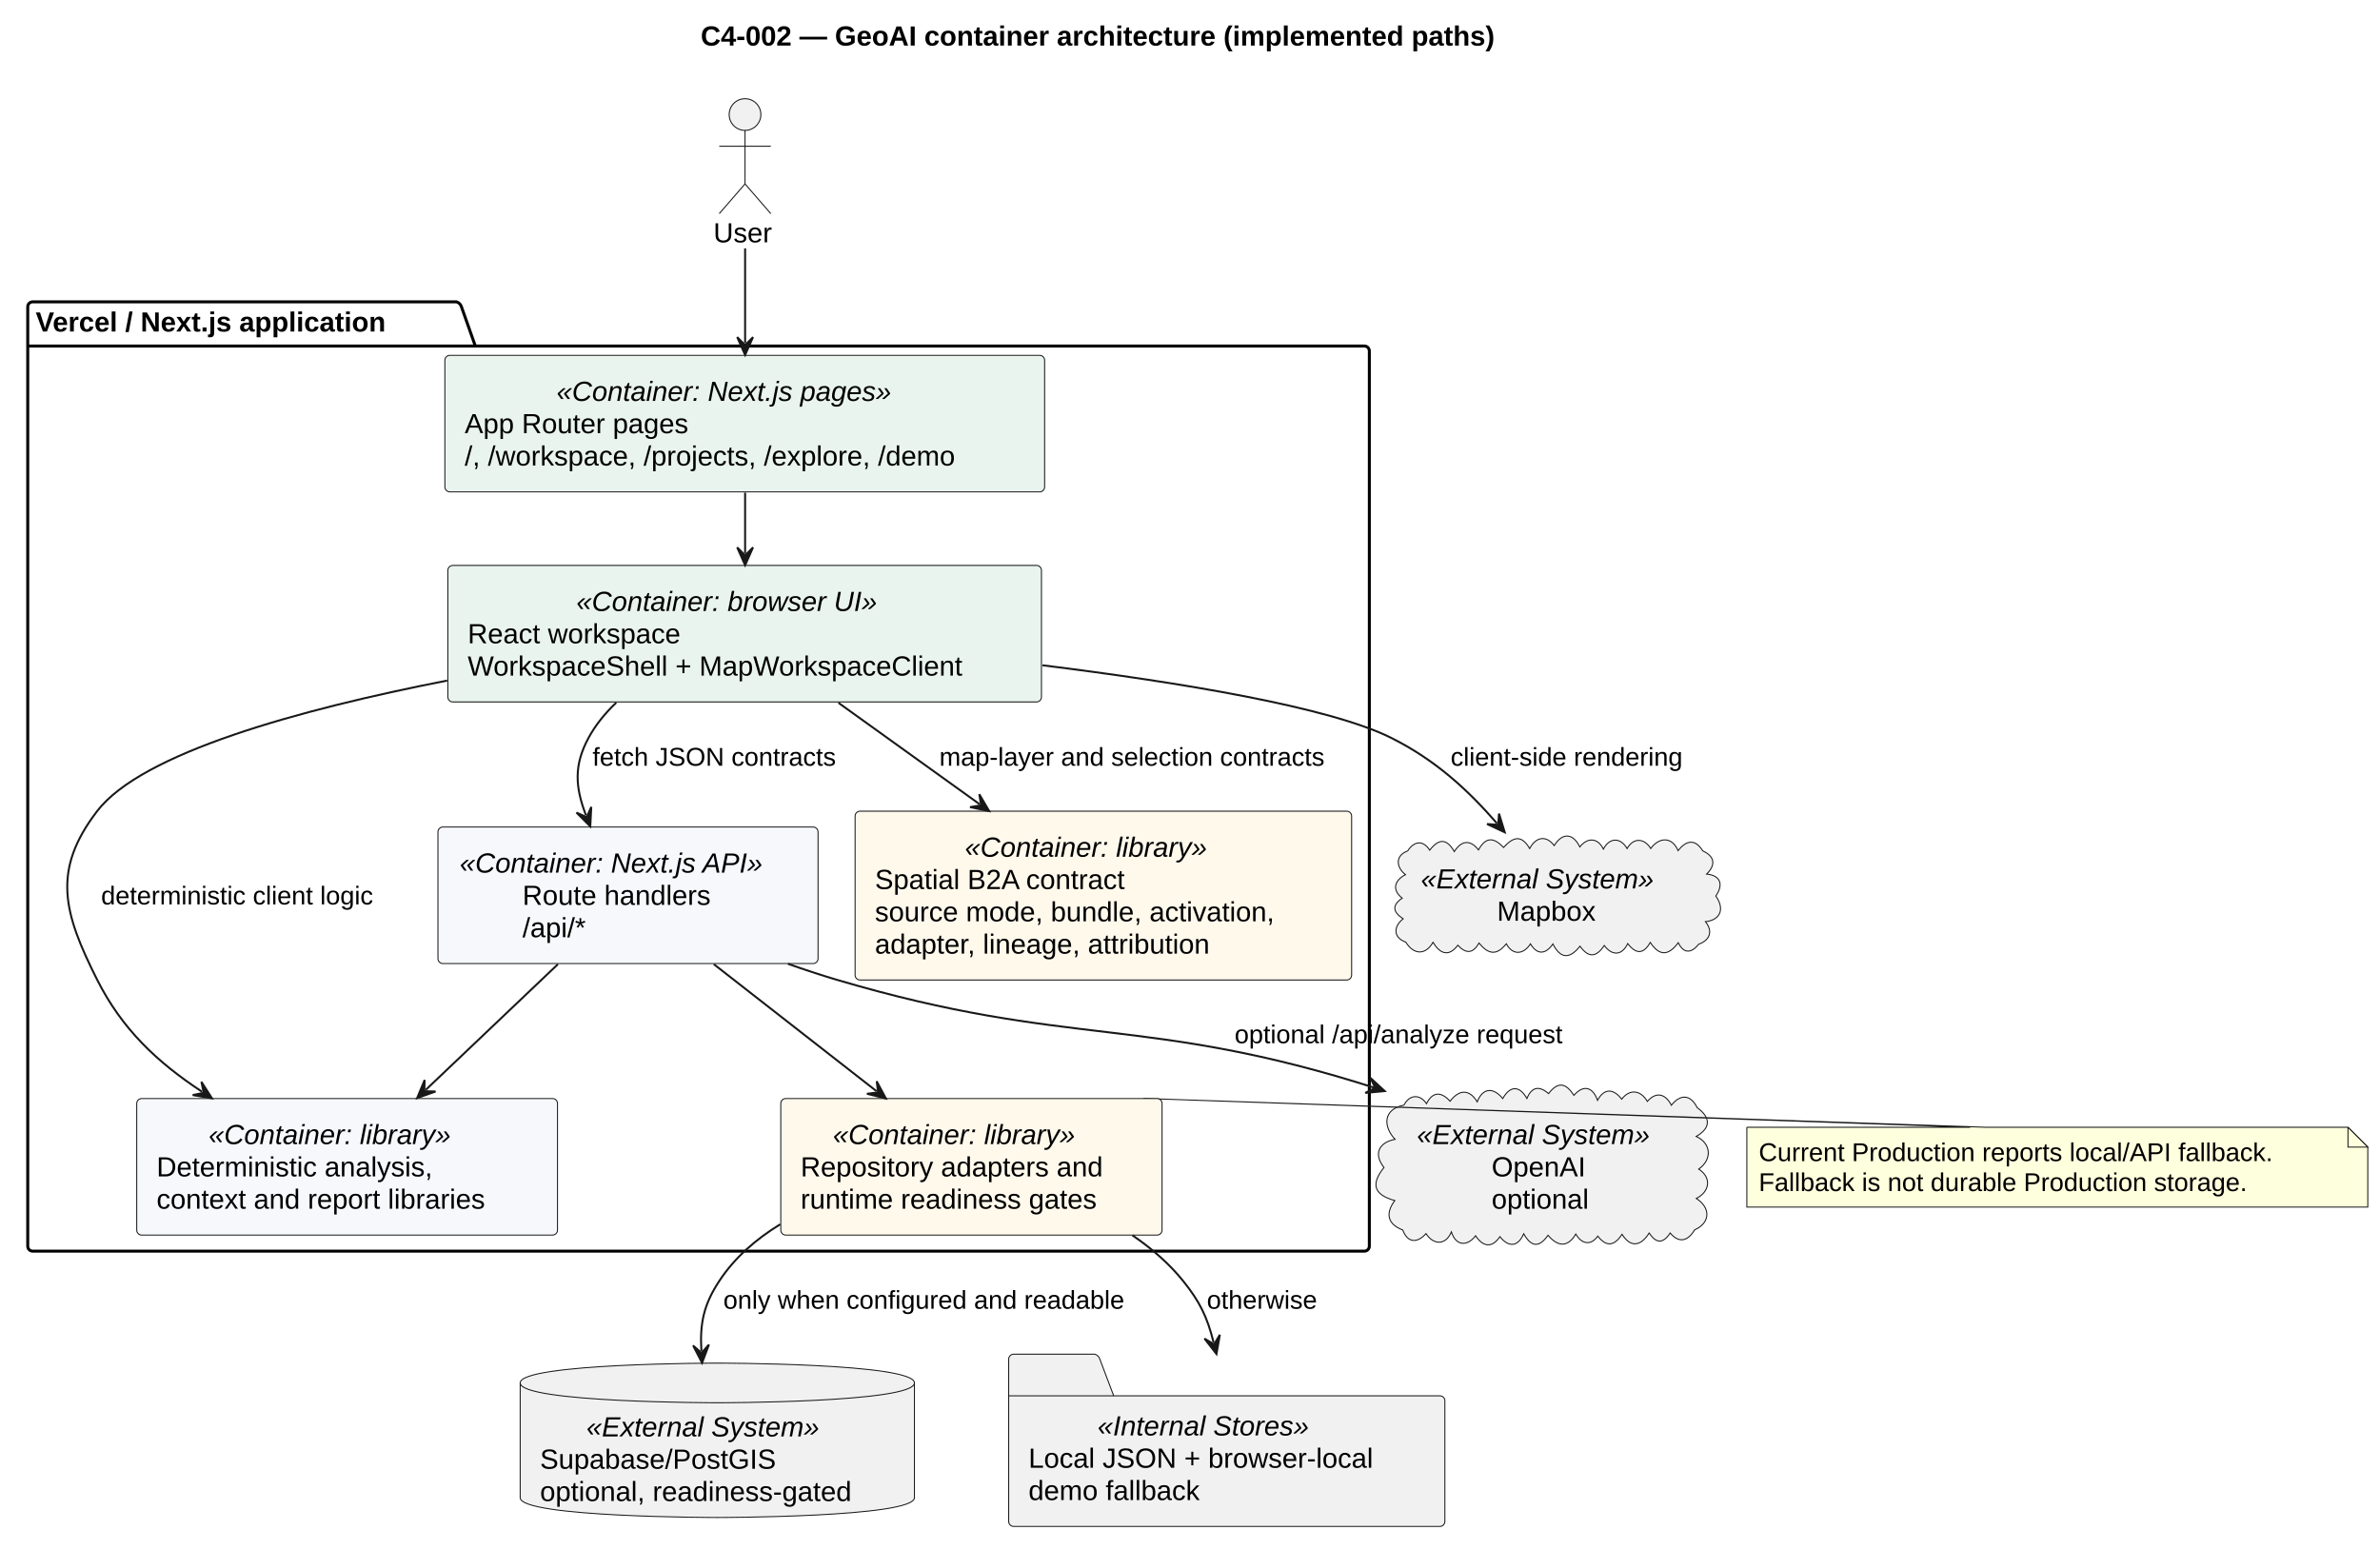
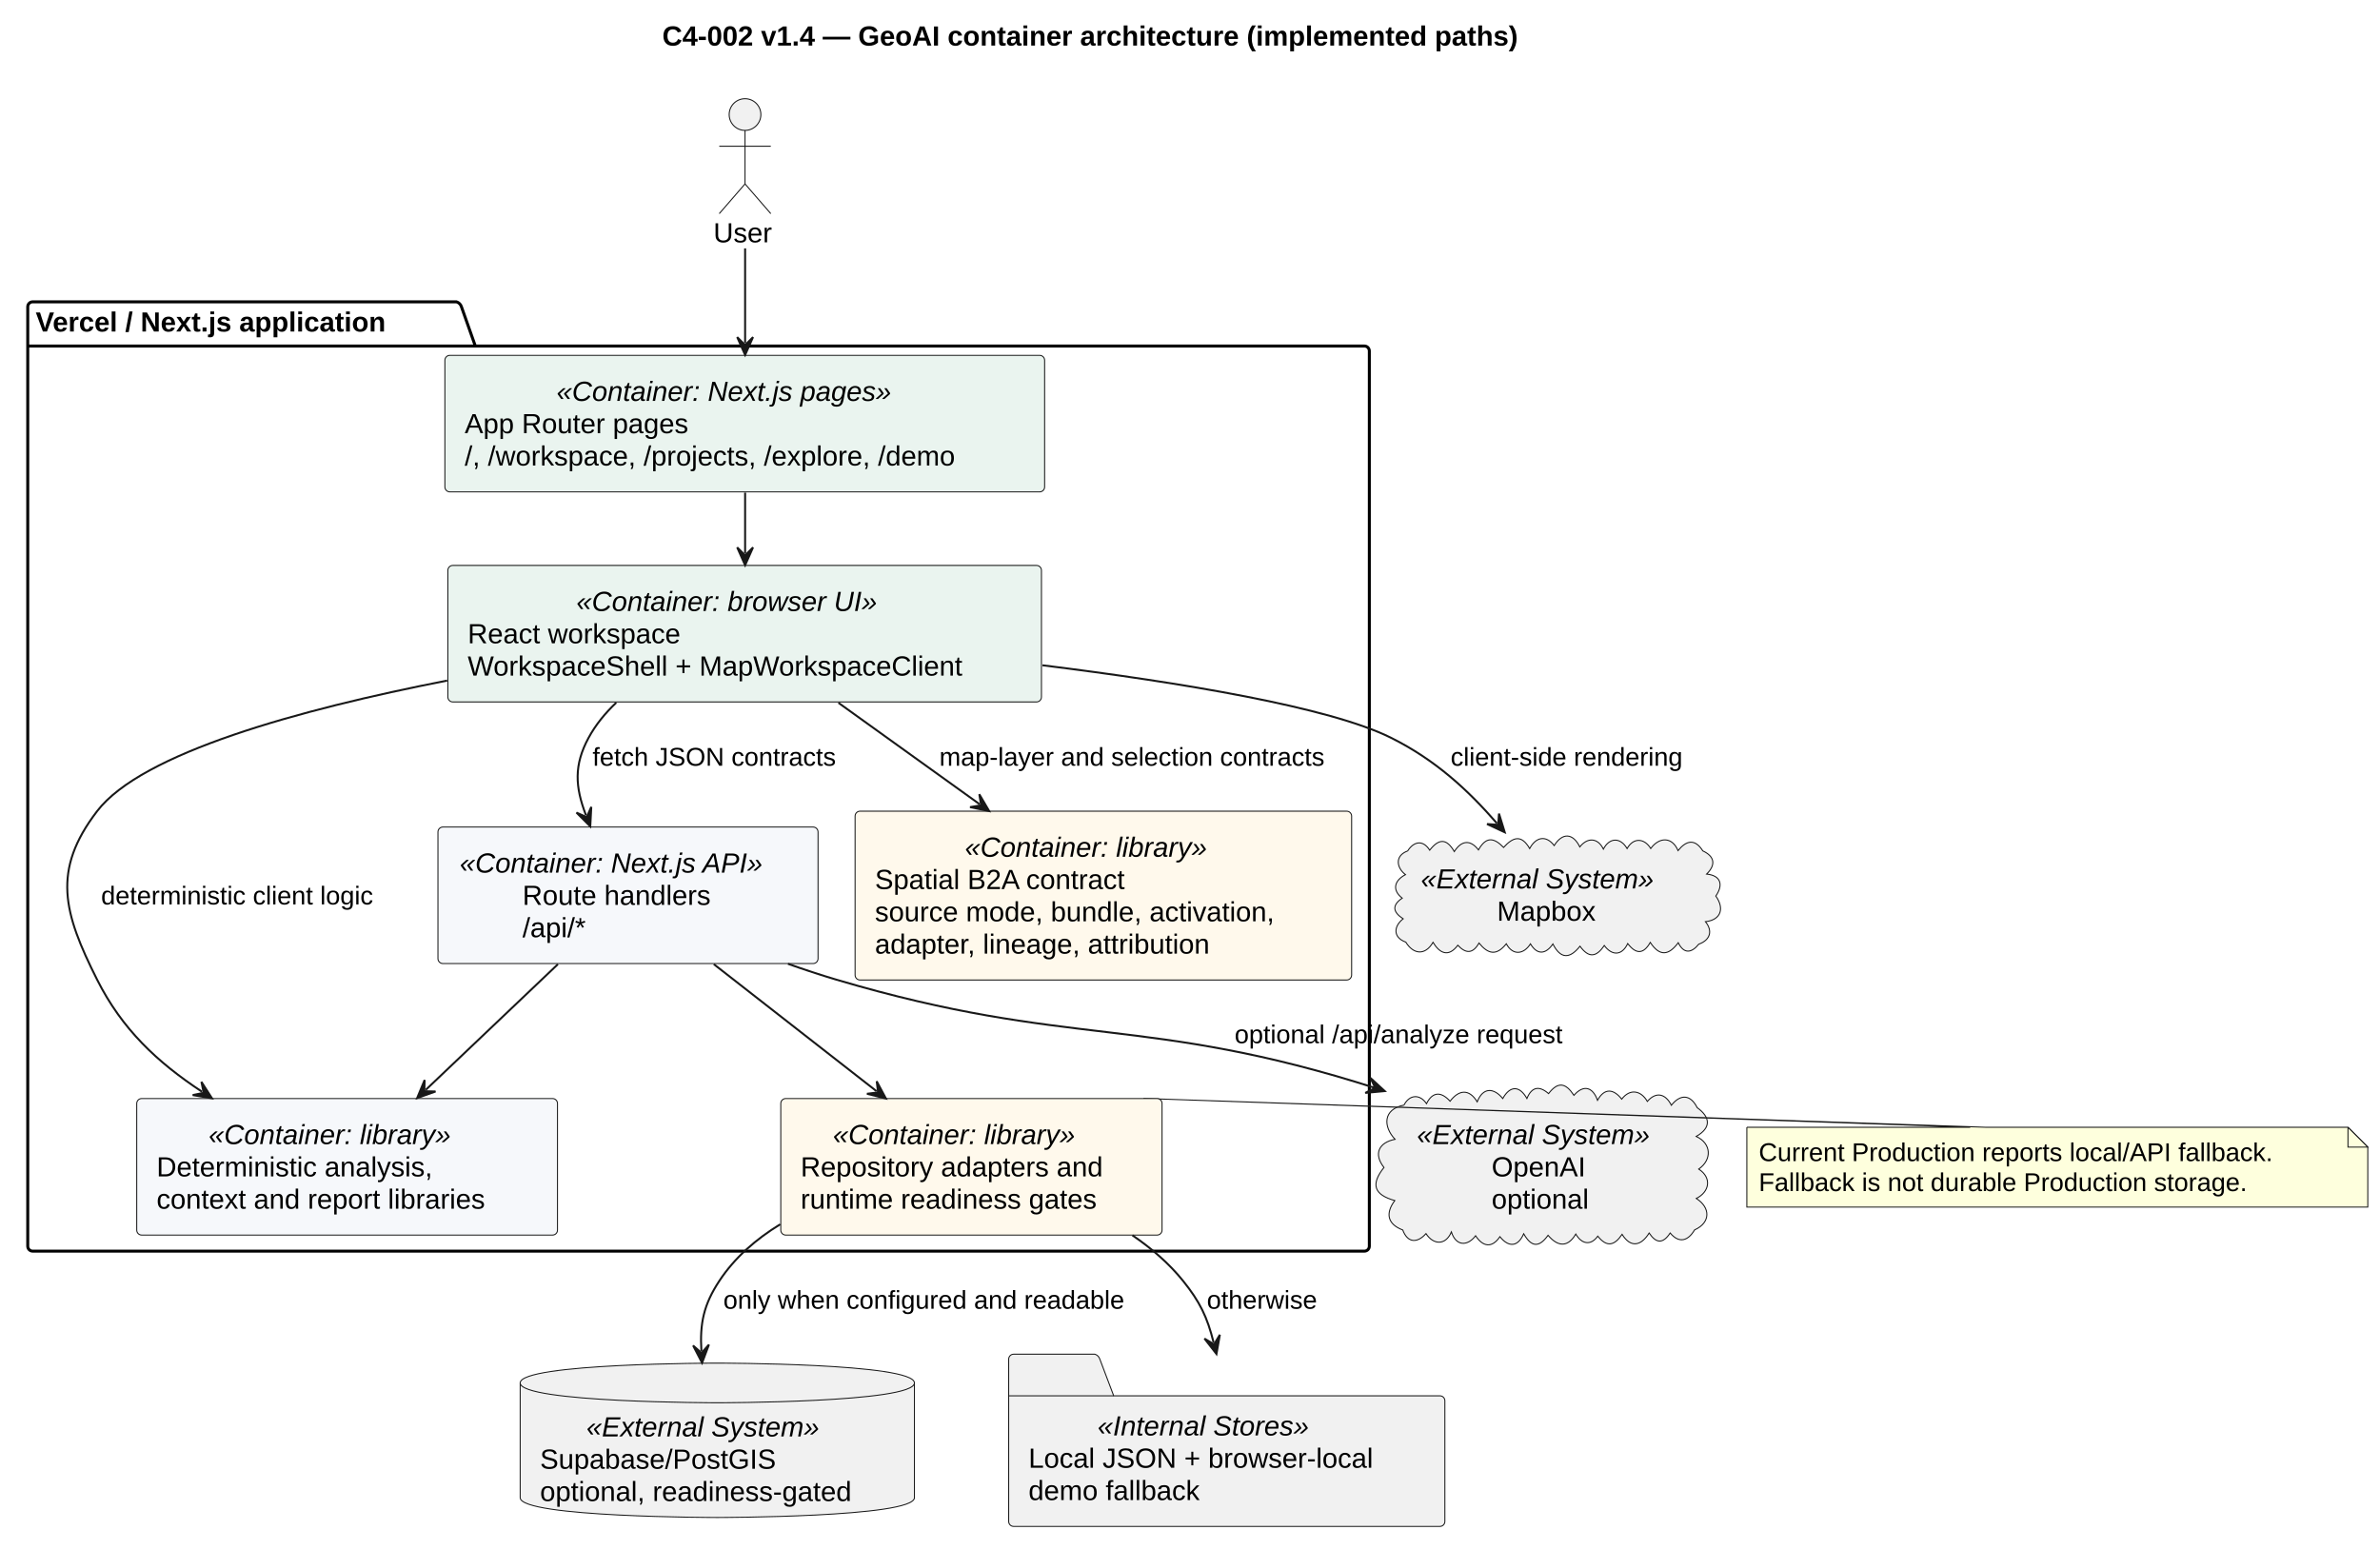
<svg xmlns="http://www.w3.org/2000/svg" contentStyleType="text/css" data-diagram-type="DESCRIPTION" height="782px" preserveAspectRatio="none" style="width:1201px;height:782px;background:#FFFFFF;" version="1.1" viewBox="0 0 1201 782" width="1201px" zoomAndPan="magnify">
  <defs />
  <g>
    <g class="title" data-source-line="2">
-       <text fill="#000000" font-family="Arial" font-size="14" font-weight="bold" lengthAdjust="spacing" textLength="478.31" x="353.595" y="22.995">C4-002 — GeoAI container architecture (implemented paths)</text>
+       <text fill="#000000" font-family="Arial" font-size="14" font-weight="bold" lengthAdjust="spacing" textLength="517.111" x="334.194" y="22.995">C4-002 v1.4 — GeoAI container architecture (implemented paths)</text>
    </g>
    <g class="cluster" data-entity="Vercel . Next.js application" data-source-line="9" data-uid="ent0003" id="cluster_Vercel . Next.js application">
      <path d="M16.5,152.297 L230.357,152.297 A3.75,3.75 0 0 1 232.857,154.797 L239.857,174.594 L688.5,174.594 A2.5,2.5 0 0 1 691,177.094 L691,628.797 A2.5,2.5 0 0 1 688.5,631.297 L16.5,631.297 A2.5,2.5 0 0 1 14,628.797 L14,154.797 A2.5,2.5 0 0 1 16.5,152.297" fill="none" style="stroke:#000000;stroke-width:1.5;" />
      <line style="stroke:#000000;stroke-width:1.5;" x1="14" x2="239.857" y1="174.594" y2="174.594" />
      <text fill="#000000" font-family="Arial" font-size="14" font-weight="bold" lengthAdjust="spacing" textLength="212.857" x="18" y="167.292">Vercel / Next.js application</text>
    </g>
    <g class="entity" data-entity="User" data-source-line="8" data-uid="ent0002" id="entity_User">
      <ellipse cx="375.955" cy="57.797" fill="#F1F1F1" rx="8" ry="8" style="stroke:#181818;stroke-width:0.5;" />
      <path d="M375.955,65.797 L375.955,92.797 M362.955,73.797 L388.955,73.797 M375.955,92.797 L362.955,107.797 M375.955,92.797 L388.955,107.797" fill="none" style="stroke:#181818;stroke-width:0.5;" />
      <text fill="#000000" font-family="Arial" font-size="14" lengthAdjust="spacing" textLength="31.91" x="360" y="122.292">User</text>
    </g>
    <g class="entity" data-entity="Supabase" data-source-line="17" data-uid="ent0010" id="entity_Supabase">
      <path d="M262.5,697.797 C262.5,687.797 361.972,687.797 361.972,687.797 C361.972,687.797 461.444,687.797 461.444,697.797 L461.444,755.688 C461.444,765.688 361.972,765.688 361.972,765.688 C361.972,765.688 262.5,765.688 262.5,755.688 L262.5,697.797" fill="#F1F1F1" style="stroke:#181818;stroke-width:0.5;" />
      <path d="M262.5,697.797 C262.5,707.797 361.972,707.797 361.972,707.797 C361.972,707.797 461.444,707.797 461.444,697.797" fill="none" style="stroke:#181818;stroke-width:0.5;" />
      <text fill="#000000" font-family="Arial" font-size="14" font-style="italic" lengthAdjust="spacing" textLength="132.118" x="295.913" y="724.792">«External System»</text>
      <text fill="#000000" font-family="Arial" font-size="14" lengthAdjust="spacing" textLength="126.971" x="272.5" y="741.089">Supabase/PostGIS</text>
      <text fill="#000000" font-family="Arial" font-size="14" lengthAdjust="spacing" textLength="178.944" x="272.5" y="757.386">optional, readiness-gated</text>
    </g>
    <g class="entity" data-entity="Fallback" data-source-line="18" data-uid="ent0011" id="entity_Fallback">
      <path d="M511.5,683.297 L552.5,683.297 A3.75,3.75 0 0 1 555,685.797 L562,704.297 L726.614,704.297 A2.5,2.5 0 0 1 729.114,706.797 L729.114,767.688 A2.5,2.5 0 0 1 726.614,770.188 L511.5,770.188 A2.5,2.5 0 0 1 509,767.688 L509,685.797 A2.5,2.5 0 0 1 511.5,683.297" fill="#F1F1F1" style="stroke:#181818;stroke-width:0.5;" />
      <line style="stroke:#181818;stroke-width:0.5;" x1="509" x2="562" y1="704.297" y2="704.297" />
      <text fill="#000000" font-family="Arial" font-size="14" font-style="italic" lengthAdjust="spacing" textLength="120.388" x="553.863" y="724.292">«Internal Stores»</text>
      <text fill="#000000" font-family="Arial" font-size="14" lengthAdjust="spacing" textLength="190.114" x="519" y="740.589">Local JSON + browser-local</text>
      <text fill="#000000" font-family="Arial" font-size="14" lengthAdjust="spacing" textLength="98.711" x="519" y="756.886">demo fallback</text>
    </g>
    <g class="entity" data-entity="Mapbox" data-source-line="19" data-uid="ent0012" id="entity_Mapbox">
      <path d="M710.324,429.376 C713.412,424.533 718.01,423.551 721.465,428.977 C726.106,423.052 729.956,422.928 733.875,429.684 C737.352,424.186 741.819,423.334 746.055,428.844 C749.868,422.094 753.759,422.443 758.742,427.596 C763.515,422.354 767.674,420.88 771.911,428.16 C774.864,422.557 779.963,421.012 784.284,426.653 C788.449,419.974 793.765,420.299 797.203,427.338 C801.02,422.463 806.268,422.58 809.096,428.435 C812.182,422.513 817.71,422.387 821.066,428.159 C824.283,422.458 829.761,422.877 833.001,428.134 C837.111,422.459 843.659,421.855 846.778,429.184 C850.933,424.052 855.271,423.003 859.28,429.344 C865.341,432.147 865.901,436.448 861.206,441.025 C868.636,441.796 869.604,446.676 865.835,452.12 C870.129,458.099 868.776,464.124 860.604,465.067 C864.512,469.872 862.836,474.424 857.237,476.406 C853.632,480.889 849.752,481.509 846.877,475.673 C842.006,482.214 837.491,482.673 832.762,475.526 C829.248,481.681 825.484,481.445 821.384,476.105 C818.422,482.348 813.443,482.308 809.54,477.076 C805.506,483.084 801.685,483.473 797.298,477.435 C792.16,483.87 787.593,484.045 783.622,476.309 C780.085,481.472 775.774,482.096 772.302,476.243 C768.953,481.563 763.439,482.329 760.112,476.22 C755.13,482.404 750.983,481.502 746.33,475.837 C743.241,481.283 739.749,481.311 735.642,476.946 C730.899,483.253 726.49,480.983 723.126,475.484 C719.166,482.282 713.246,481.621 709.39,475.375 C702.742,472.955 703.281,467.317 708.065,463.61 C703.07,460.328 702.067,456.954 707.585,453.187 C702.13,448.887 703.852,444.116 709.235,441.323 C704.727,437.894 703.685,431.789 710.324,429.376" fill="#F1F1F1" style="stroke:#181818;stroke-width:0.5;" />
      <text fill="#000000" font-family="Arial" font-size="14" font-style="italic" lengthAdjust="spacing" textLength="132.118" x="717" y="448.292">«External System»</text>
      <text fill="#000000" font-family="Arial" font-size="14" lengthAdjust="spacing" textLength="55.282" x="755.418" y="464.589">Mapbox</text>
    </g>
    <g class="entity" data-entity="OpenAI" data-source-line="20" data-uid="ent0013" id="entity_OpenAI">
      <path d="M708.497,557.59 C711.197,552.262 716.489,551.876 719.839,556.876 C723.031,550.543 727.4,550.85 731.741,555.647 C736.133,549.864 741.312,549.195 745.43,555.946 C748.335,548.562 753.754,548.708 758.325,554.289 C762.014,547.674 766.816,547.674 770.517,554.277 C772.938,548.353 776.743,547.685 781.439,551.803 C786.36,545.418 790.178,546.52 794.244,552.676 C799.173,547.023 803.802,548.565 806.143,555.185 C809.639,548.788 814.297,549.38 818.345,554.607 C822.514,549.126 828.083,550.183 831.279,555.746 C835.854,550.488 840.574,552.029 843.405,557.685 C847.966,551.968 853.033,552.118 856.442,558.888 C863.148,563.748 863.603,569.043 855.949,573.415 C863.724,576.992 863.97,585.192 857.215,589.886 C863.985,594.29 862.652,601.414 855.997,604.715 C863.154,609.29 863.361,616.861 855.123,620.588 C851.913,626.021 847.403,627.671 842.807,622.145 C839.179,627.6 835.835,627.54 832.189,622.163 C828.311,628.423 823.063,630.068 818.54,622.815 C814.737,628.436 810.942,629.6 806.281,623.731 C802.541,628.893 797.972,627.53 795.182,622.678 C790.974,629.758 785.956,628.912 781.185,623.299 C776.495,629.789 772.762,629.215 768.892,622.533 C765.957,629.255 761.319,629.509 756.887,624.003 C752.799,630.022 748.266,629.062 744.613,623.54 C740.367,629.078 734.653,628.706 732.408,621.607 C729.505,628.52 723.326,628.21 719.585,622.457 C715.261,627.288 710.372,627.349 707.857,620.622 C700.051,617.656 699.076,612.154 703.836,605.783 C693.352,602.822 691.544,597.692 698.38,589.076 C692.947,582.173 695.836,576.442 703.964,574.87 C697.903,568.379 697.832,559.693 708.497,557.59" fill="#F1F1F1" style="stroke:#181818;stroke-width:0.5;" />
      <text fill="#000000" font-family="Arial" font-size="14" font-style="italic" lengthAdjust="spacing" textLength="132.118" x="715" y="577.292">«External System»</text>
      <text fill="#000000" font-family="Arial" font-size="14" lengthAdjust="spacing" textLength="51.099" x="752.69" y="593.589">OpenAI</text>
      <text fill="#000000" font-family="Arial" font-size="14" lengthAdjust="spacing" textLength="56.738" x="752.69" y="609.886">optional</text>
    </g>
    <g class="entity" data-entity="GMN25" data-source-line="35" data-uid="ent0026" id="entity_GMN25">
      <path d="M881.5,568.797 L881.5,609.062 A0,0 0 0 0 881.5,609.062 L1194.841,609.062 A0,0 0 0 0 1194.841,609.062 L1194.841,578.797 L1184.841,568.797 L1002.209,568.797 L577.006,554.24 L994.209,568.797 L881.5,568.797 A0,0 0 0 0 881.5,568.797" fill="#FEFFDD" style="stroke:#181818;stroke-width:0.5;" />
      <path d="M1184.841,568.797 L1184.841,578.797 L1194.841,578.797 L1184.841,568.797" fill="#FEFFDD" style="stroke:#181818;stroke-width:0.5;" />
      <text fill="#000000" font-family="Arial" font-size="13" lengthAdjust="spacing" textLength="292.341" x="887.5" y="585.864">Current Production reports local/API fallback.</text>
      <text fill="#000000" font-family="Arial" font-size="13" lengthAdjust="spacing" textLength="278.757" x="887.5" y="600.997">Fallback is not durable Production storage.</text>
    </g>
    <g class="entity" data-entity="Pages" data-source-line="10" data-uid="ent0004" id="entity_Pages">
      <rect fill="#EAF4EF" height="68.891" rx="2.5" ry="2.5" style="stroke:#181818;stroke-width:0.5;" width="302.639" x="224.5" y="179.297" />
      <text fill="#000000" font-family="Arial" font-size="14" font-style="italic" lengthAdjust="spacing" textLength="189.916" x="280.861" y="202.292">«Container: Next.js pages»</text>
      <text fill="#000000" font-family="Arial" font-size="14" lengthAdjust="spacing" textLength="125.535" x="234.5" y="218.589">App Router pages</text>
      <text fill="#000000" font-family="Arial" font-size="14" lengthAdjust="spacing" textLength="282.639" x="234.5" y="234.886">/, /workspace, /projects, /explore, /demo</text>
    </g>
    <g class="entity" data-entity="Workspace" data-source-line="11" data-uid="ent0005" id="entity_Workspace">
      <rect fill="#EAF4EF" height="68.891" rx="2.5" ry="2.5" style="stroke:#181818;stroke-width:0.5;" width="299.542" x="226" y="285.297" />
      <text fill="#000000" font-family="Arial" font-size="14" font-style="italic" lengthAdjust="spacing" textLength="169.859" x="290.841" y="308.292">«Container: browser UI»</text>
      <text fill="#000000" font-family="Arial" font-size="14" lengthAdjust="spacing" textLength="119.506" x="236" y="324.589">React workspace</text>
      <text fill="#000000" font-family="Arial" font-size="14" lengthAdjust="spacing" textLength="279.542" x="236" y="340.886">WorkspaceShell + MapWorkspaceClient</text>
    </g>
    <g class="entity" data-entity="Api" data-source-line="12" data-uid="ent0006" id="entity_Api">
      <rect fill="#F6F8FB" height="68.891" rx="2.5" ry="2.5" style="stroke:#181818;stroke-width:0.5;" width="191.805" x="221" y="417.297" />
      <text fill="#000000" font-family="Arial" font-size="14" font-style="italic" lengthAdjust="spacing" textLength="169.805" x="232" y="440.292">«Container: Next.js API»</text>
      <text fill="#000000" font-family="Arial" font-size="14" lengthAdjust="spacing" textLength="106.483" x="263.661" y="456.589">Route handlers</text>
      <text fill="#000000" font-family="Arial" font-size="14" lengthAdjust="spacing" textLength="37.789" x="263.661" y="472.886">/api/*</text>
    </g>
    <g class="entity" data-entity="Domain" data-source-line="13" data-uid="ent0007" id="entity_Domain">
      <rect fill="#F6F8FB" height="68.891" rx="2.5" ry="2.5" style="stroke:#181818;stroke-width:0.5;" width="212.322" x="69" y="554.297" />
      <text fill="#000000" font-family="Arial" font-size="14" font-style="italic" lengthAdjust="spacing" textLength="139.754" x="105.284" y="577.292">«Container: library»</text>
      <text fill="#000000" font-family="Arial" font-size="14" lengthAdjust="spacing" textLength="159.496" x="79" y="593.589">Deterministic analysis,</text>
      <text fill="#000000" font-family="Arial" font-size="14" lengthAdjust="spacing" textLength="192.322" x="79" y="609.886">context and report libraries</text>
    </g>
    <g class="entity" data-entity="Repositories" data-source-line="14" data-uid="ent0008" id="entity_Repositories">
      <rect fill="#FFF9EC" height="68.891" rx="2.5" ry="2.5" style="stroke:#181818;stroke-width:0.5;" width="192.395" x="394" y="554.297" />
      <text fill="#000000" font-family="Arial" font-size="14" font-style="italic" lengthAdjust="spacing" textLength="139.754" x="420.321" y="577.292">«Container: library»</text>
      <text fill="#000000" font-family="Arial" font-size="14" lengthAdjust="spacing" textLength="172.395" x="404" y="593.589">Repository adapters and</text>
      <text fill="#000000" font-family="Arial" font-size="14" lengthAdjust="spacing" textLength="170.693" x="404" y="609.886">runtime readiness gates</text>
    </g>
    <g class="entity" data-entity="Spatial" data-source-line="15" data-uid="ent0009" id="entity_Spatial">
      <rect fill="#FFF9EC" height="85.188" rx="2.5" ry="2.5" style="stroke:#181818;stroke-width:0.5;" width="250.562" x="431.5" y="409.297" />
      <text fill="#000000" font-family="Arial" font-size="14" font-style="italic" lengthAdjust="spacing" textLength="139.754" x="486.904" y="432.292">«Container: library»</text>
      <text fill="#000000" font-family="Arial" font-size="14" lengthAdjust="spacing" textLength="143.336" x="441.5" y="448.589">Spatial B2A contract</text>
      <text fill="#000000" font-family="Arial" font-size="14" lengthAdjust="spacing" textLength="230.562" x="441.5" y="464.886">source mode, bundle, activation,</text>
      <text fill="#000000" font-family="Arial" font-size="14" lengthAdjust="spacing" textLength="197.716" x="441.5" y="481.183">adapter, lineage, attribution</text>
    </g>
    <g class="link" data-entity-1="User" data-entity-2="Pages" data-uid="lnk14" id="link_User_Pages">
      <polygon fill="#181818" points="376,179.107,380,170.107,376,174.107,372,170.107,376,179.107" style="stroke:#181818;stroke-width:1;" />
      <path d="M376,125.314 C376,142.373 376,156.476 376,173.107" fill="none" style="stroke:#181818;stroke-width:1;" />
    </g>
    <g class="link" data-entity-1="Pages" data-entity-2="Workspace" data-uid="lnk15" id="link_Pages_Workspace">
      <polygon fill="#181818" points="376,285.2,380,276.2,376,280.2,372,276.2,376,285.2" style="stroke:#181818;stroke-width:1;" />
      <path d="M376,248.563 C376,260.306 376,267.471 376,279.2" fill="none" style="stroke:#181818;stroke-width:1;" />
    </g>
    <g class="link" data-entity-1="Workspace" data-entity-2="Api" data-uid="lnk16" id="link_Workspace_Api">
      <polygon fill="#181818" points="297.862,416.984,298.367,407.148,296.068,412.317,290.9,410.018,297.862,416.984" style="stroke:#181818;stroke-width:1;" />
      <path d="M310.978,354.538 C305.437,359.77 300.588,365.675 297,372.297 C289.563,386.022 290.183,397.003 295.709,411.383" fill="none" style="stroke:#181818;stroke-width:1;" />
      <text fill="#000000" font-family="Arial" font-size="13" lengthAdjust="spacing" textLength="134.132" x="299" y="386.364">fetch JSON contracts</text>
    </g>
    <g class="link" data-entity-1="Workspace" data-entity-2="Domain" data-uid="lnk17" id="link_Workspace_Domain">
      <polygon fill="#181818" points="106.96,554.163,101.646,545.87,102.785,551.412,97.244,552.55,106.96,554.163" style="stroke:#181818;stroke-width:1;" />
      <path d="M225.643,343.408 C150.771,358.061 71.474,379.931 49,409.297 C26.04,439.297 32.019,460.551 49,494.297 C61.55,519.238 79.24,535.894 101.95,550.861" fill="none" style="stroke:#181818;stroke-width:1;" />
      <text fill="#000000" font-family="Arial" font-size="13" lengthAdjust="spacing" textLength="159.993" x="51" y="456.364">deterministic client logic</text>
    </g>
    <g class="link" data-entity-1="Workspace" data-entity-2="Spatial" data-uid="lnk18" id="link_Workspace_Spatial">
      <polygon fill="#181818" points="499.161,409.255,494.184,400.756,495.1,406.338,489.517,407.253,499.161,409.255" style="stroke:#181818;stroke-width:1;" />
      <path d="M423.083,354.613 C446.337,371.315 469.728,388.116 494.288,405.755" fill="none" style="stroke:#181818;stroke-width:1;" />
      <text fill="#000000" font-family="Arial" font-size="13" lengthAdjust="spacing" textLength="222.238" x="474" y="386.364">map-layer and selection contracts</text>
    </g>
    <g class="link" data-entity-1="Workspace" data-entity-2="Mapbox" data-uid="lnk19" id="link_Workspace_Mapbox">
      <polygon fill="#181818" points="759.319,419.947,756.427,410.532,756.036,416.175,750.393,415.784,759.319,419.947" style="stroke:#181818;stroke-width:1;" />
      <path d="M526.051,335.681 C596.153,344.404 670.923,356.776 702,372.297 C724.425,383.497 740.736,398.596 755.38,415.421" fill="none" style="stroke:#181818;stroke-width:1;" />
      <text fill="#000000" font-family="Arial" font-size="13" lengthAdjust="spacing" textLength="134.443" x="732" y="386.364">client-side rendering</text>
    </g>
    <g class="link" data-entity-1="Api" data-entity-2="Domain" data-uid="lnk20" id="link_Api_Domain">
      <polygon fill="#181818" points="210.506,554.041,219.785,550.739,214.13,550.596,214.273,544.941,210.506,554.041" style="stroke:#181818;stroke-width:1;" />
      <path d="M281.534,486.515 C259.847,507.133 236.549,529.282 214.855,549.907" fill="none" style="stroke:#181818;stroke-width:1;" />
    </g>
    <g class="link" data-entity-1="Api" data-entity-2="Repositories" data-uid="lnk21" id="link_Api_Repositories">
      <polygon fill="#181818" points="447.042,554.275,442.408,545.585,443.101,551.199,437.486,551.892,447.042,554.275" style="stroke:#181818;stroke-width:1;" />
      <path d="M360.209,486.515 C386.73,507.211 415.837,529.924 442.312,550.584" fill="none" style="stroke:#181818;stroke-width:1;" />
    </g>
    <g class="link" data-entity-1="Api" data-entity-2="OpenAI" data-uid="lnk22" id="link_Api_OpenAI">
      <polygon fill="#181818" points="698.756,550.531,691.503,543.868,694.017,548.935,688.95,551.45,698.756,550.531" style="stroke:#181818;stroke-width:1;" />
      <path d="M397.611,486.315 C405.782,489.212 414.012,491.934 422,494.297 C540.688,529.405 577.123,511.556 695,549.297 C696.246,549.696 691.812,548.193 693.069,548.616" fill="none" style="stroke:#181818;stroke-width:1;" />
      <text fill="#000000" font-family="Arial" font-size="13" lengthAdjust="spacing" textLength="189.541" x="623" y="526.364">optional /api/analyze request</text>
    </g>
    <g class="link" data-entity-1="Repositories" data-entity-2="Supabase" data-uid="lnk23" id="link_Repositories_Supabase">
      <polygon fill="#181818" points="354.288,687.678,357.75,678.457,353.993,682.687,349.764,678.93,354.288,687.678" style="stroke:#181818;stroke-width:1;" />
      <path d="M393.729,617.742 C381.613,625.155 370.765,634.507 363,646.297 C355.104,658.286 353.104,667.665 353.934,681.688" fill="none" style="stroke:#181818;stroke-width:1;" />
      <text fill="#000000" font-family="Arial" font-size="13" lengthAdjust="spacing" textLength="230.598" x="365" y="660.364">only when configured and readable</text>
    </g>
    <g class="link" data-entity-1="Repositories" data-entity-2="Fallback" data-uid="lnk24" id="link_Repositories_Fallback">
      <polygon fill="#181818" points="613.857,683.182,615.563,673.482,612.649,678.33,607.8,675.416,613.857,683.182" style="stroke:#181818;stroke-width:1;" />
      <path d="M571.444,623.306 C581.018,629.834 589.889,637.458 597,646.297 C605.438,656.786 609.195,664.468 612.407,677.36" fill="none" style="stroke:#181818;stroke-width:1;" />
      <text fill="#000000" font-family="Arial" font-size="13" lengthAdjust="spacing" textLength="63.648" x="609" y="660.364">otherwise</text>
    </g>
  </g>
</svg>
